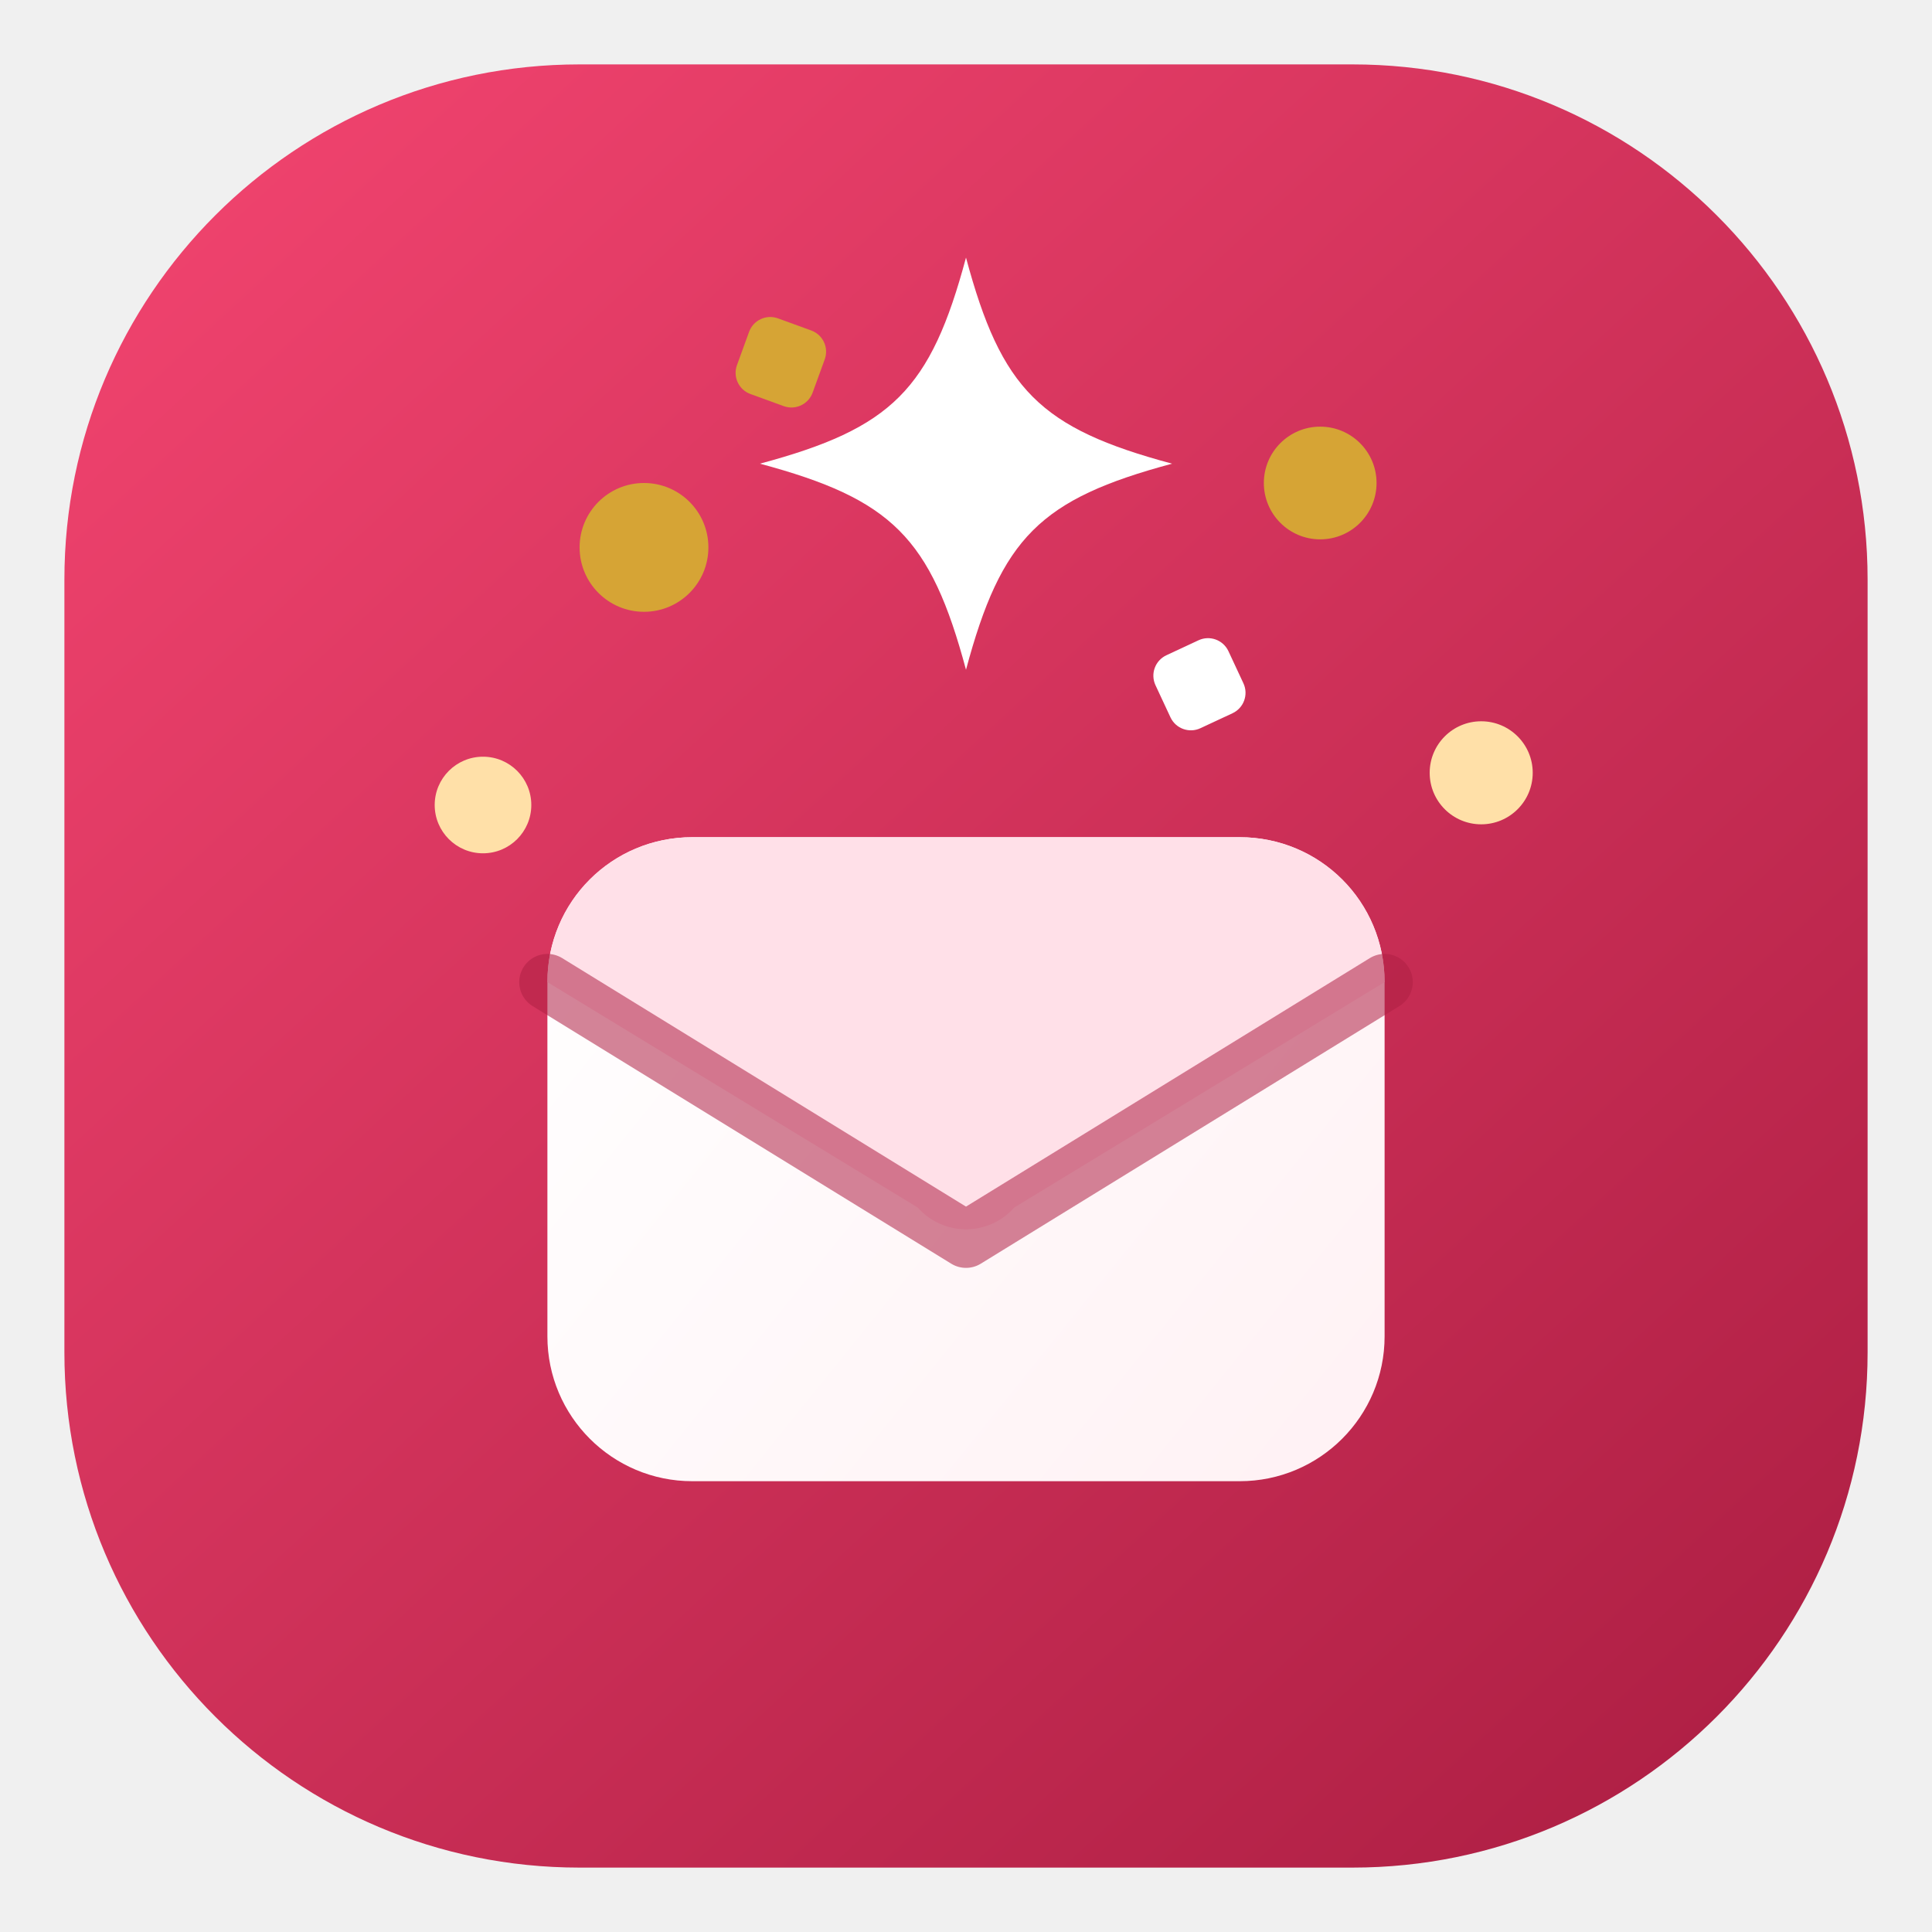
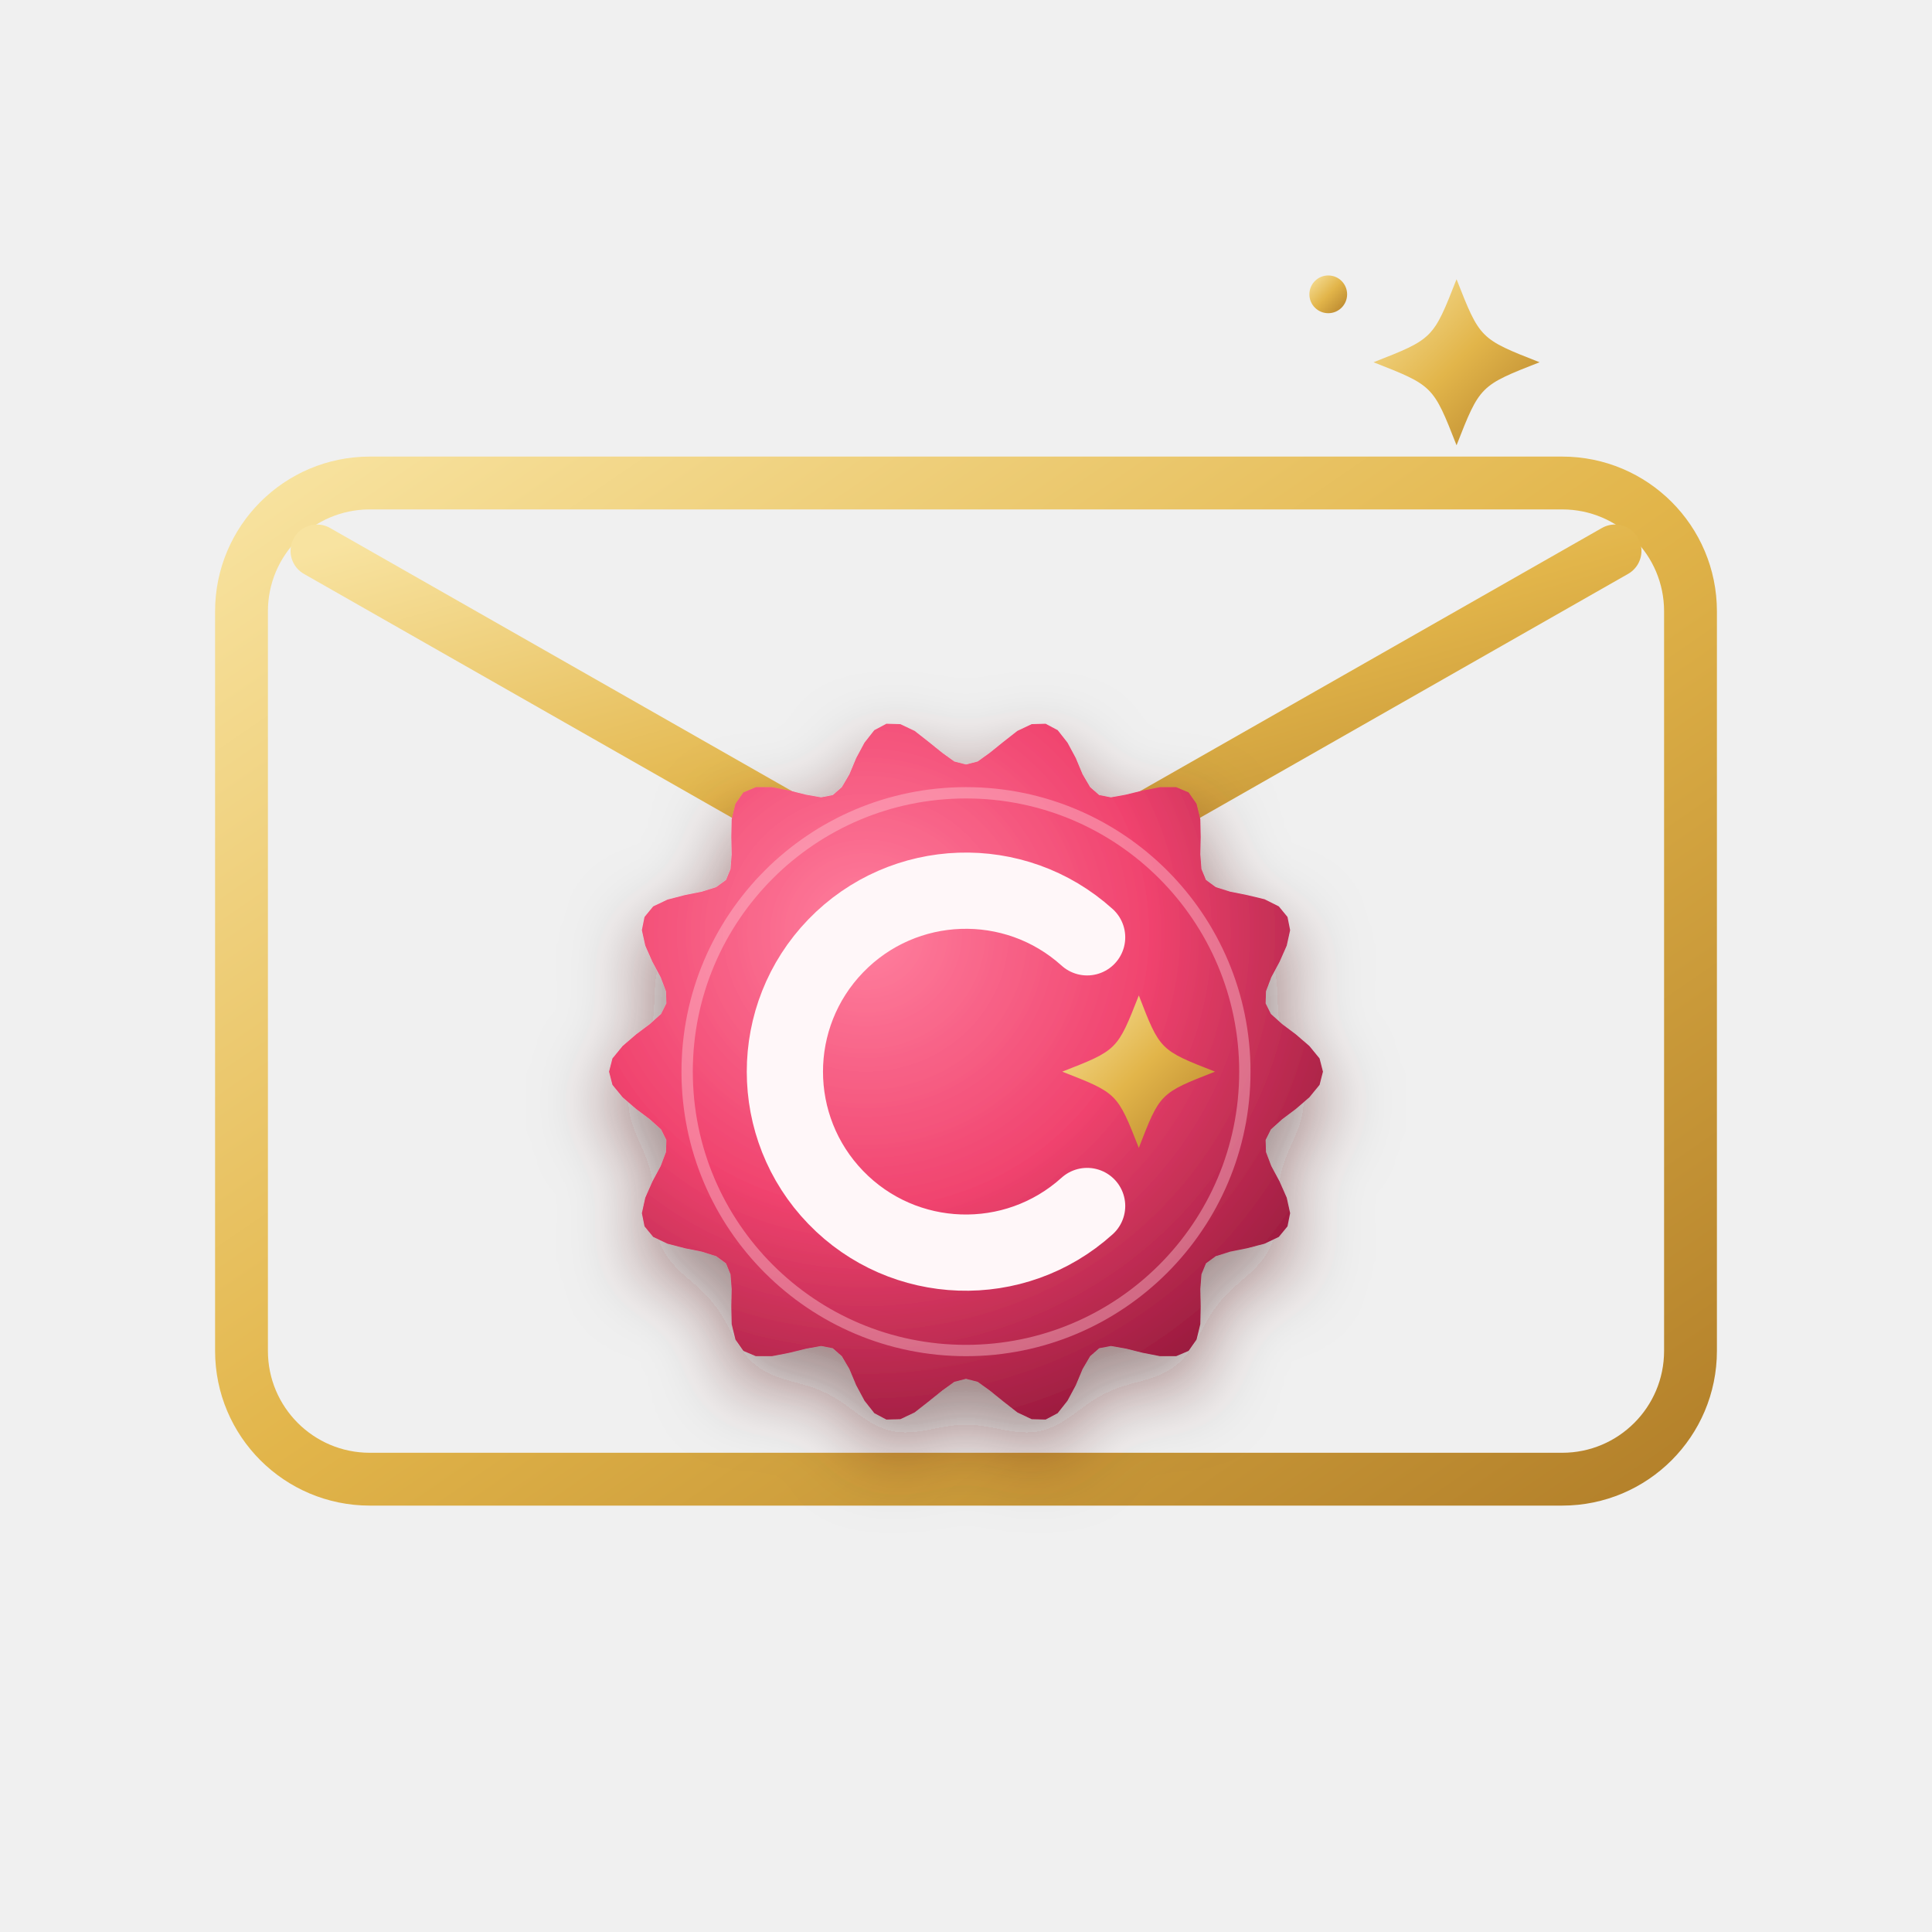
- <svg xmlns="http://www.w3.org/2000/svg" width="120" height="120" viewBox="0 0 120 120" fill="none" role="img" aria-label="Congrats logomark">
+ <svg xmlns="http://www.w3.org/2000/svg" viewBox="0 0 512 512" role="img" aria-label="Congrats">
  <defs>
-     <linearGradient id="cg-rose" x1="12" y1="8" x2="108" y2="112" gradientUnits="userSpaceOnUse">
-       <stop stop-color="#F0436E" />
-       <stop offset="1" stop-color="#AE1F44" />
+     <radialGradient id="cg-seal" cx="36%" cy="30%" r="80%">
+       <stop offset="0" stop-color="#FF809F" />
+       <stop offset="0.5" stop-color="#F0436E" />
+       <stop offset="1" stop-color="#8F1638" />
+     </radialGradient>
+     <linearGradient id="cg-gold" x1="0" y1="0" x2="1" y2="1">
+       <stop offset="0" stop-color="#F8E3A0" />
+       <stop offset="0.5" stop-color="#E2B54A" />
+       <stop offset="1" stop-color="#B3802A" />
    </linearGradient>
-     <linearGradient id="cg-card" x1="34" y1="50" x2="86" y2="92" gradientUnits="userSpaceOnUse">
-       <stop stop-color="#FFFFFF" />
-       <stop offset="1" stop-color="#FFF1F4" />
-     </linearGradient>
+     <filter id="cg-sh" x="-30%" y="-30%" width="160%" height="160%">
+       <feDropShadow dx="0" dy="8" stdDeviation="10" flood-color="#4A0819" flood-opacity="0.5" />
+     </filter>
  </defs>
-   <rect x="4" y="4" width="112" height="112" rx="32" fill="url(#cg-rose)" />
-   <g>
-     <rect x="34" y="52" width="52" height="40" rx="9" fill="url(#cg-card)" />
-     <path d="M34 61c0-5 4-9 9-9h34c5 0 9 4 9 9l-23 14a4 4 0 0 1-6 0L34 61z" fill="#FFE0E8" />
-     <path d="M34 61l26 16 26-16" stroke="#AE1F44" stroke-width="3.5" stroke-linecap="round" stroke-linejoin="round" fill="none" opacity="0.55" />
+   <rect x="64" y="128" width="384" height="264" rx="34" fill="none" stroke="url(#cg-gold)" stroke-width="14" />
+   <path d="M84 146 L256 244 L428 146" fill="none" stroke="url(#cg-gold)" stroke-width="14" stroke-linecap="round" stroke-linejoin="round" />
+   <g filter="url(#cg-sh)">
+     <path d="M350.6 284.0 L349.7 287.5 L347.0 290.8 L343.4 293.9 L339.8 296.6 L336.8 299.3 L335.4 302.1 L335.5 305.3 L336.9 309.0 L339.1 313.1 L341.0 317.4 L341.9 321.5 L341.2 325.0 L338.9 327.8 L335.1 329.6 L330.5 330.8 L326.0 331.7 L322.2 332.9 L319.6 334.8 L318.4 337.7 L318.1 341.6 L318.2 346.2 L318.1 350.9 L317.1 355.0 L315.0 358.0 L311.7 359.4 L307.4 359.4 L302.8 358.5 L298.4 357.4 L294.4 356.7 L291.3 357.3 L288.9 359.4 L286.9 362.8 L285.1 367.1 L282.9 371.2 L280.3 374.5 L277.1 376.2 L273.4 376.1 L269.6 374.3 L265.9 371.4 L262.3 368.5 L259.1 366.2 L256.0 365.4 L252.9 366.2 L249.7 368.5 L246.1 371.4 L242.4 374.3 L238.6 376.1 L234.9 376.2 L231.7 374.5 L229.1 371.2 L226.9 367.1 L225.1 362.8 L223.1 359.4 L220.7 357.3 L217.6 356.7 L213.7 357.4 L209.2 358.5 L204.6 359.4 L200.3 359.4 L197.0 358.0 L194.9 355.0 L193.9 350.9 L193.8 346.2 L193.9 341.6 L193.6 337.7 L192.4 334.8 L189.8 332.9 L186.0 331.7 L181.5 330.8 L176.9 329.6 L173.1 327.8 L170.8 325.0 L170.1 321.5 L171.0 317.4 L172.9 313.1 L175.1 309.0 L176.5 305.3 L176.6 302.1 L175.2 299.3 L172.2 296.6 L168.6 293.9 L165.0 290.8 L162.3 287.5 L161.4 284.0 L162.3 280.5 L165.0 277.2 L168.6 274.1 L172.2 271.4 L175.2 268.7 L176.6 265.9 L176.5 262.7 L175.1 259.0 L172.9 254.9 L171.0 250.6 L170.1 246.5 L170.8 243.0 L173.1 240.2 L176.9 238.4 L181.5 237.2 L186.0 236.3 L189.8 235.1 L192.4 233.2 L193.6 230.3 L193.9 226.4 L193.8 221.8 L193.9 217.1 L194.9 213.0 L197.0 210.0 L200.3 208.6 L204.6 208.6 L209.2 209.5 L213.6 210.6 L217.6 211.3 L220.7 210.7 L223.1 208.6 L225.1 205.2 L226.9 200.9 L229.1 196.8 L231.7 193.5 L234.9 191.8 L238.6 191.9 L242.4 193.7 L246.1 196.6 L249.7 199.5 L252.9 201.8 L256.0 202.6 L259.1 201.8 L262.3 199.5 L265.9 196.6 L269.6 193.7 L273.4 191.9 L277.1 191.8 L280.3 193.5 L282.9 196.8 L285.1 200.9 L286.9 205.2 L288.9 208.6 L291.3 210.7 L294.4 211.3 L298.3 210.6 L302.8 209.5 L307.4 208.6 L311.7 208.6 L315.0 210.0 L317.1 213.0 L318.1 217.1 L318.2 221.8 L318.1 226.4 L318.4 230.3 L319.6 233.2 L322.2 235.1 L326.0 236.3 L330.5 237.2 L335.1 238.3 L338.9 240.2 L341.2 243.0 L341.9 246.5 L341.0 250.6 L339.1 254.9 L336.9 259.0 L335.5 262.7 L335.4 265.9 L336.8 268.7 L339.8 271.4 L343.4 274.1 L347.0 277.2 L349.7 280.5 L350.6 284.0Z" fill="url(#cg-seal)" />
  </g>
-   <g>
-     <path d="M60 16c2.2 8.2 4.6 10.6 12.8 12.8C64.6 31 62.2 33.4 60 41.6 57.8 33.4 55.4 31 47.2 28.8 55.4 26.6 57.8 24.2 60 16z" fill="#FFFFFF" />
-     <circle cx="40" cy="34" r="4" fill="#D6A435" />
-     <circle cx="82" cy="30" r="3.5" fill="#D6A435" />
-     <circle cx="30" cy="50" r="3" fill="#FFE0A8" />
-     <circle cx="92" cy="48" r="3.2" fill="#FFE0A8" />
-     <rect x="46" y="20" width="5" height="5" rx="1.4" transform="rotate(20 48.5 22.5)" fill="#D6A435" />
-     <rect x="72" y="40" width="5" height="5" rx="1.4" transform="rotate(-25 74.5 42.5)" fill="#FFFFFF" />
-   </g>
+   <circle cx="256" cy="284" r="73.9" fill="none" stroke="#FFD0DB" stroke-opacity="0.4" stroke-width="3.0" />
+   <path d="M288.1 248.4 A47.96 47.96 0 1 0 288.1 319.6" fill="none" stroke="#FFF7F9" stroke-width="20.2" stroke-linecap="round" />
+   <path d="M301.8 263.8 C307.4 278.3 307.4 278.3 322.0 284.0 C307.4 289.7 307.4 289.7 301.8 304.2 C296.1 289.7 296.1 289.7 281.5 284.0 C296.1 278.3 296.1 278.3 301.8 263.8Z" fill="url(#cg-gold)" />
+   <path d="M386.0 74.0 C392.2 89.8 392.2 89.8 408.0 96.0 C392.2 102.2 392.2 102.2 386.0 118.0 C379.8 102.2 379.8 102.2 364.0 96.0 C379.8 89.8 379.8 89.8 386.0 74.0Z" fill="url(#cg-gold)" />
+   <circle cx="352" cy="78" r="5" fill="url(#cg-gold)" />
</svg>
